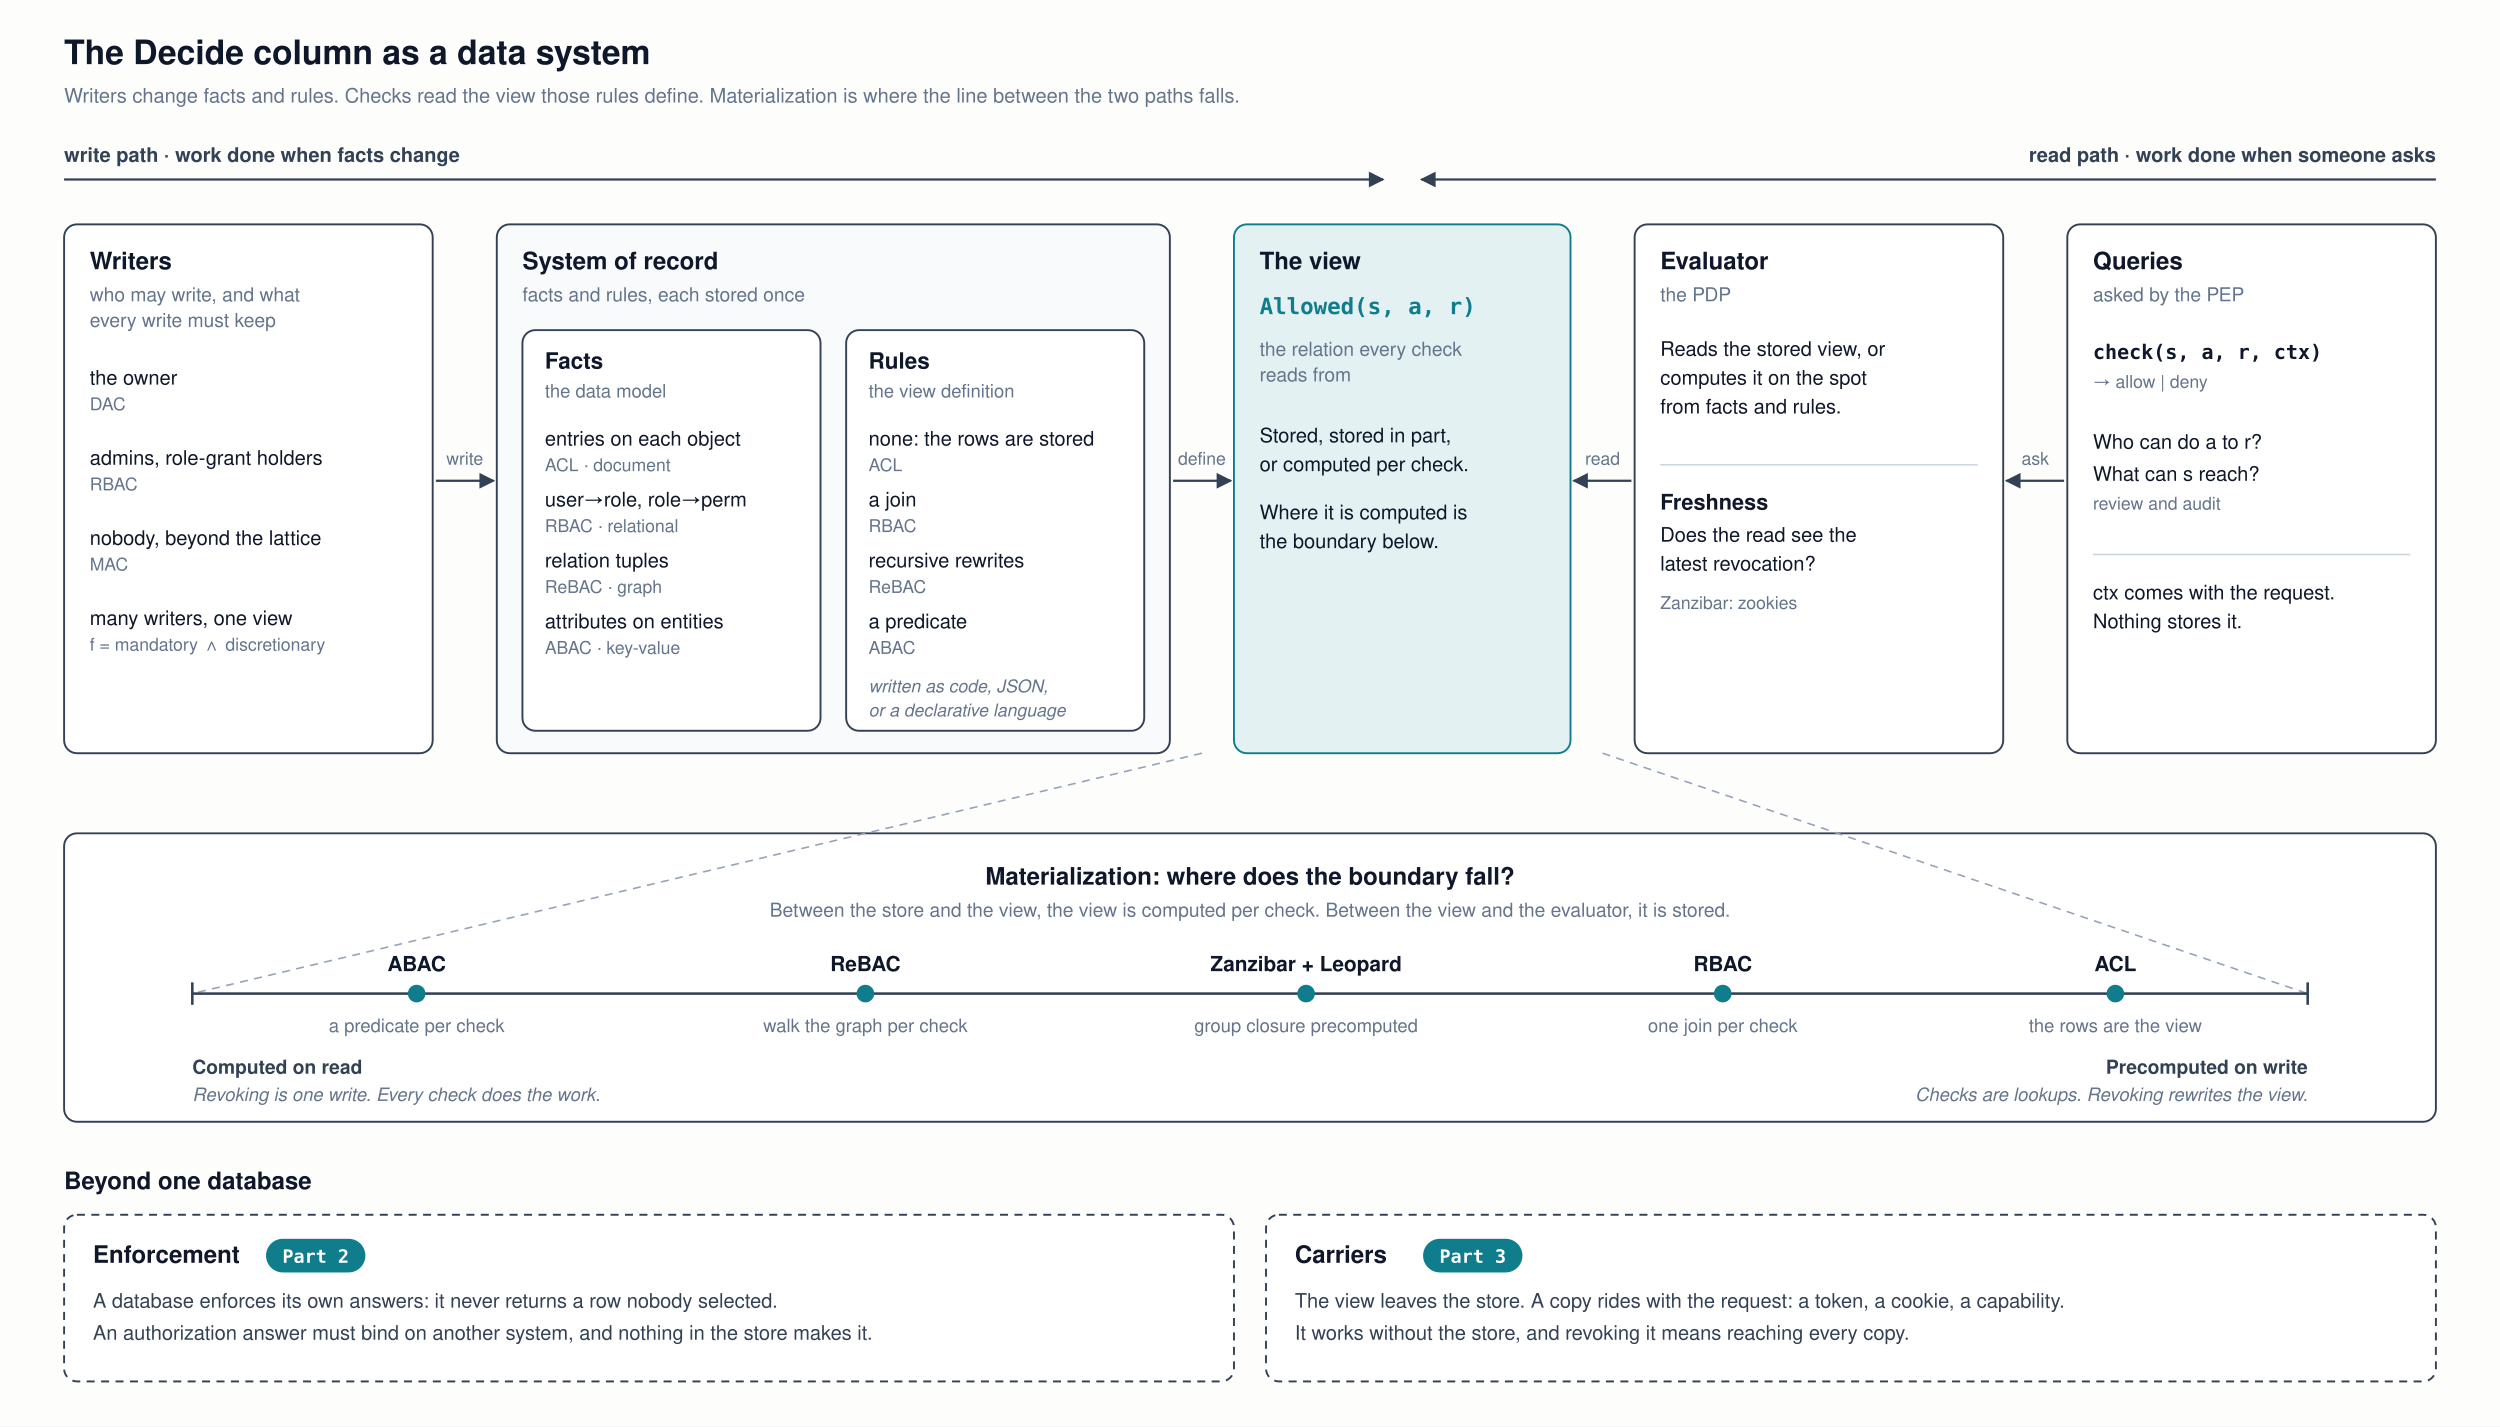
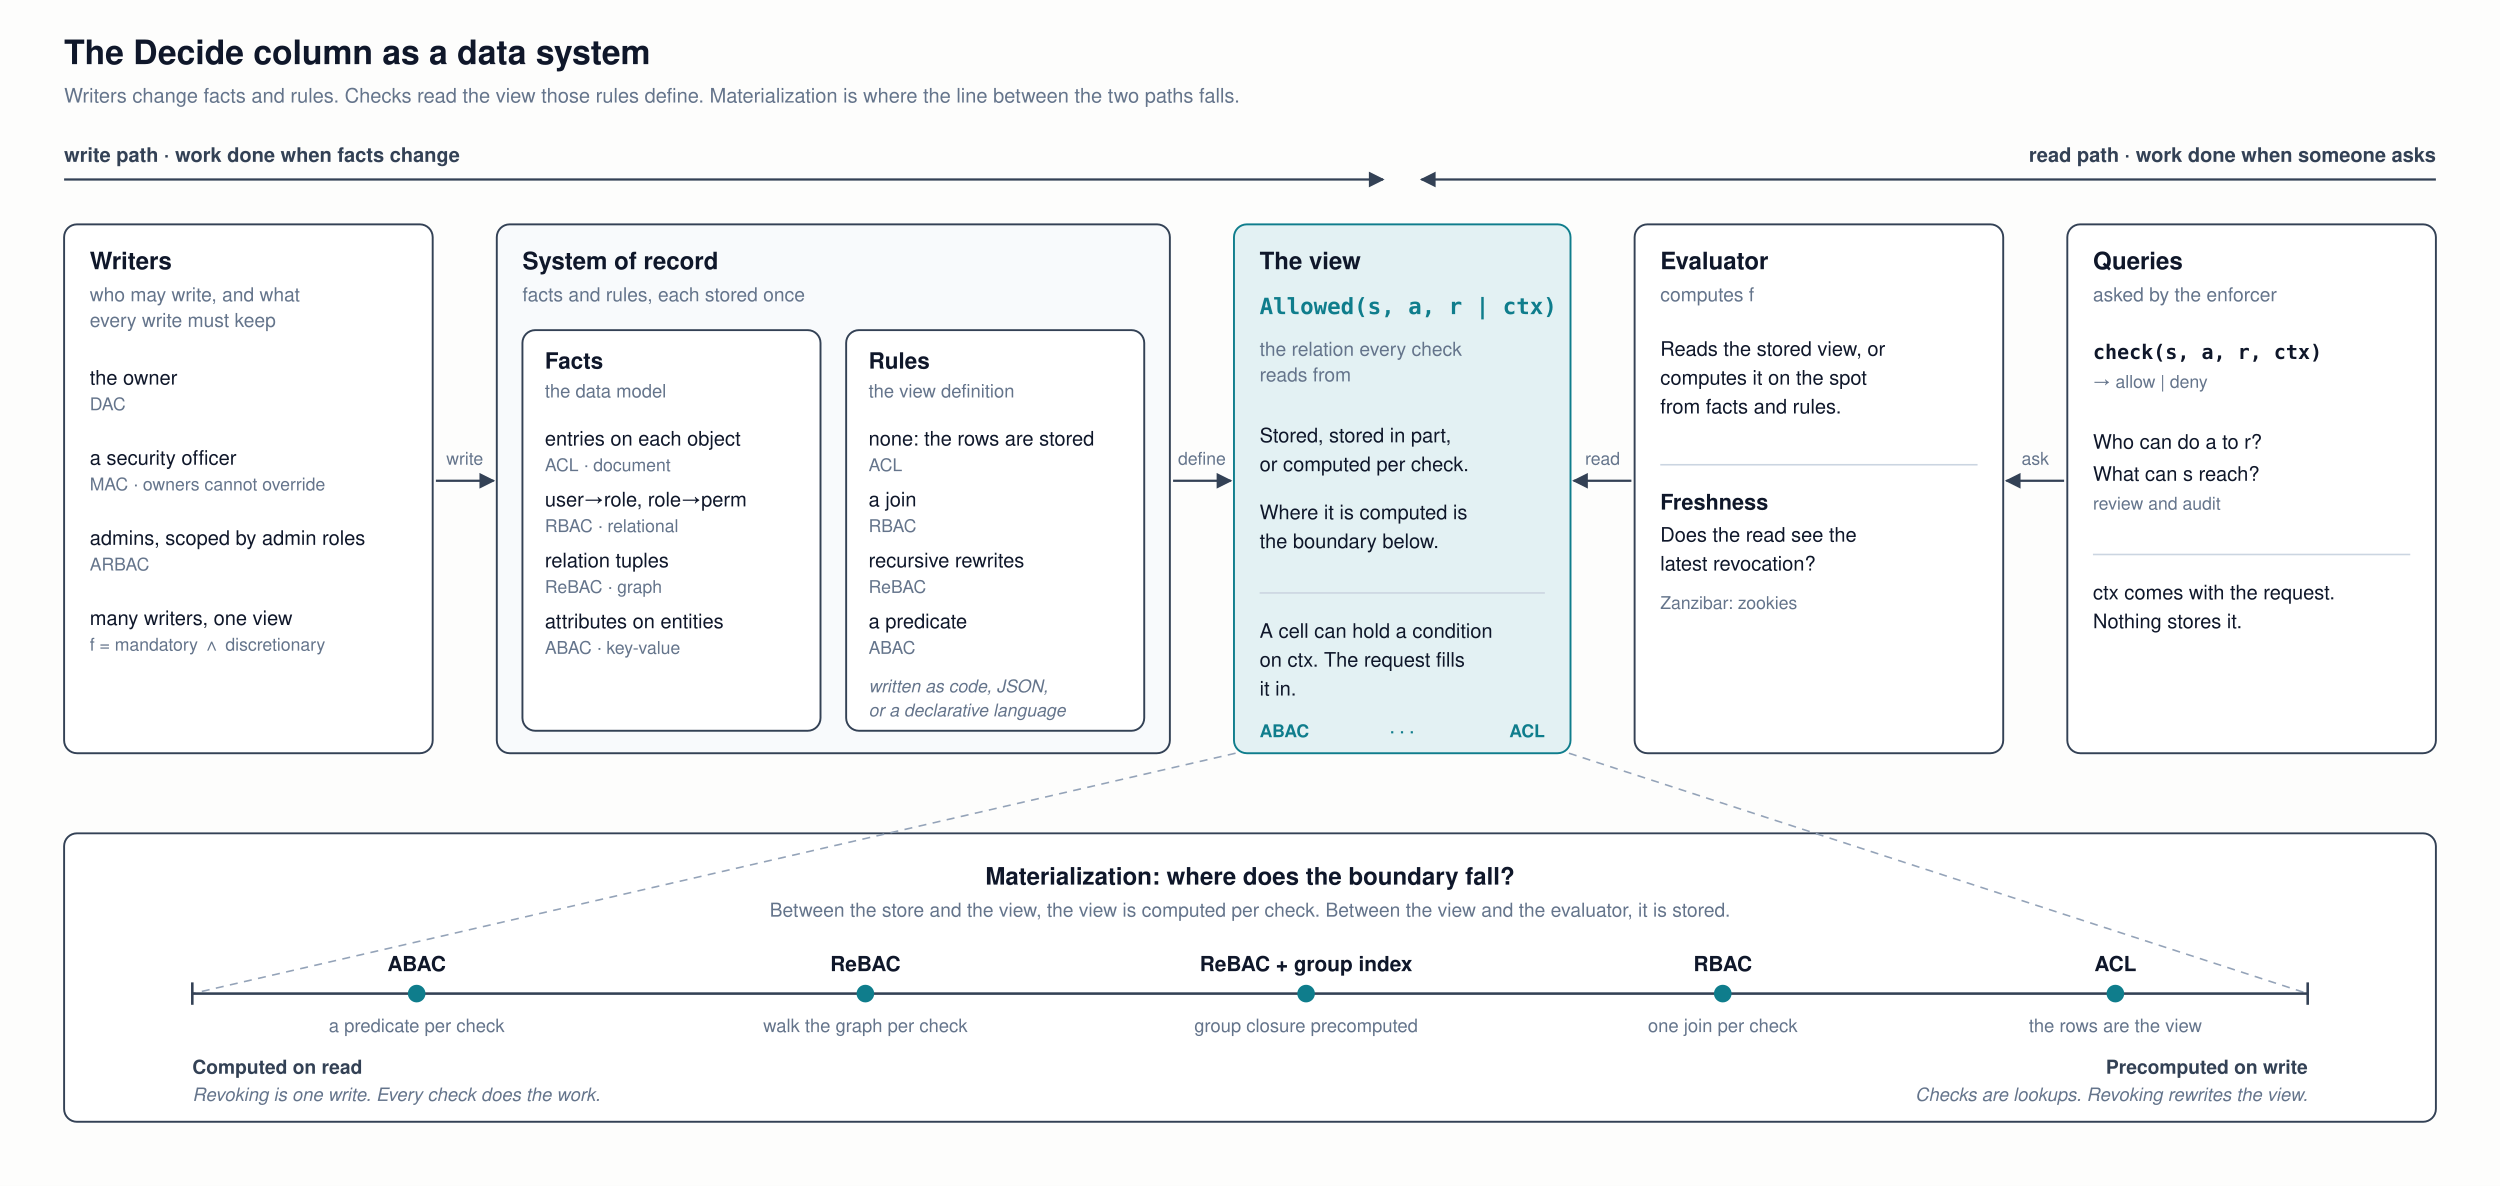
- <svg xmlns="http://www.w3.org/2000/svg" viewBox="0 0 1560 890" width="1560" height="890" font-family="-apple-system, BlinkMacSystemFont, 'Segoe UI', Helvetica, Arial, sans-serif">
+ <svg xmlns="http://www.w3.org/2000/svg" viewBox="0 0 1560 740" width="1560" height="740" font-family="-apple-system, BlinkMacSystemFont, 'Segoe UI', Helvetica, Arial, sans-serif">
  <defs>
    <marker id="aS" viewBox="0 0 10 10" refX="9" refY="5" markerWidth="7" markerHeight="7" orient="auto-start-reverse">
      <path d="M0,0 L10,5 L0,10 z" fill="#334155" />
    </marker>
  </defs>
-   <rect width="1560" height="890" fill="#fdfdfc" />
+   <rect width="1560" height="740" fill="#fdfdfc" />
  <text x="40" y="40" font-size="21" font-weight="700" fill="#0f172a" text-anchor="start">The Decide column as a data system</text>
  <text x="40" y="64" font-size="12.5" font-weight="400" fill="#64748b" text-anchor="start">Writers change facts and rules. Checks read the view those rules define. Materialization is where the line between the two paths falls.</text>
  <line x1="40" y1="112" x2="863" y2="112" stroke="#334155" stroke-width="1.4" marker-end="url(#aS)" />
  <line x1="1520" y1="112" x2="887" y2="112" stroke="#334155" stroke-width="1.4" marker-end="url(#aS)" />
  <text x="40" y="101" font-size="12.5" font-weight="600" fill="#334155" text-anchor="start">write path · work done when facts change</text>
  <text x="1520" y="101" font-size="12.5" font-weight="600" fill="#334155" text-anchor="end">read path · work done when someone asks</text>
  <rect x="40" y="140" width="230" height="330" rx="8" fill="#fff" stroke="#334155" stroke-width="1.2" />
  <text x="56" y="168" font-size="15" font-weight="700" fill="#0f172a" text-anchor="start">Writers</text>
  <text x="56" y="188" font-size="12" font-weight="400" fill="#64748b" text-anchor="start">who may write, and what</text>
  <text x="56" y="204" font-size="12" font-weight="400" fill="#64748b" text-anchor="start">every write must keep</text>
  <text x="56" y="240" font-size="12.5" font-weight="400" fill="#0f172a" text-anchor="start">the owner</text>
  <text x="56" y="256" font-size="11" font-weight="400" fill="#64748b" text-anchor="start">DAC</text>
-   <text x="56" y="290" font-size="12.5" font-weight="400" fill="#0f172a" text-anchor="start">admins, role-grant holders</text>
-   <text x="56" y="306" font-size="11" font-weight="400" fill="#64748b" text-anchor="start">RBAC</text>
-   <text x="56" y="340" font-size="12.5" font-weight="400" fill="#0f172a" text-anchor="start">nobody, beyond the lattice</text>
-   <text x="56" y="356" font-size="11" font-weight="400" fill="#64748b" text-anchor="start">MAC</text>
+   <text x="56" y="290" font-size="12.5" font-weight="400" fill="#0f172a" text-anchor="start">a security officer</text>
+   <text x="56" y="306" font-size="11" font-weight="400" fill="#64748b" text-anchor="start">MAC · owners cannot override</text>
+   <text x="56" y="340" font-size="12.5" font-weight="400" fill="#0f172a" text-anchor="start">admins, scoped by admin roles</text>
+   <text x="56" y="356" font-size="11" font-weight="400" fill="#64748b" text-anchor="start">ARBAC</text>
  <text x="56" y="390" font-size="12.5" font-weight="400" fill="#0f172a" text-anchor="start">many writers, one view</text>
  <text x="56" y="406" font-size="11" font-weight="400" fill="#64748b" text-anchor="start">f = mandatory ∧ discretionary</text>
  <rect x="310" y="140" width="420" height="330" rx="8" fill="#f8fafc" stroke="#334155" stroke-width="1.2" />
  <text x="326" y="168" font-size="15" font-weight="700" fill="#0f172a" text-anchor="start">System of record</text>
  <text x="326" y="188" font-size="12" font-weight="400" fill="#64748b" text-anchor="start">facts and rules, each stored once</text>
  <rect x="326" y="206" width="186" height="250" rx="8" fill="#fff" stroke="#334155" stroke-width="1.2" />
  <text x="340" y="230" font-size="14" font-weight="700" fill="#0f172a" text-anchor="start">Facts</text>
  <text x="340" y="248" font-size="11.5" font-weight="400" fill="#64748b" text-anchor="start">the data model</text>
  <text x="340" y="278" font-size="12.5" font-weight="400" fill="#0f172a" text-anchor="start">entries on each object</text>
  <text x="340" y="294" font-size="11" font-weight="400" fill="#64748b" text-anchor="start">ACL · document</text>
  <text x="340" y="316" font-size="12.5" font-weight="400" fill="#0f172a" text-anchor="start">user→role, role→perm</text>
  <text x="340" y="332" font-size="11" font-weight="400" fill="#64748b" text-anchor="start">RBAC · relational</text>
  <text x="340" y="354" font-size="12.5" font-weight="400" fill="#0f172a" text-anchor="start">relation tuples</text>
  <text x="340" y="370" font-size="11" font-weight="400" fill="#64748b" text-anchor="start">ReBAC · graph</text>
  <text x="340" y="392" font-size="12.5" font-weight="400" fill="#0f172a" text-anchor="start">attributes on entities</text>
  <text x="340" y="408" font-size="11" font-weight="400" fill="#64748b" text-anchor="start">ABAC · key-value</text>
  <rect x="528" y="206" width="186" height="250" rx="8" fill="#fff" stroke="#334155" stroke-width="1.2" />
  <text x="542" y="230" font-size="14" font-weight="700" fill="#0f172a" text-anchor="start">Rules</text>
  <text x="542" y="248" font-size="11.5" font-weight="400" fill="#64748b" text-anchor="start">the view definition</text>
  <text x="542" y="278" font-size="12.5" font-weight="400" fill="#0f172a" text-anchor="start">none: the rows are stored</text>
  <text x="542" y="294" font-size="11" font-weight="400" fill="#64748b" text-anchor="start">ACL</text>
  <text x="542" y="316" font-size="12.5" font-weight="400" fill="#0f172a" text-anchor="start">a join</text>
  <text x="542" y="332" font-size="11" font-weight="400" fill="#64748b" text-anchor="start">RBAC</text>
  <text x="542" y="354" font-size="12.5" font-weight="400" fill="#0f172a" text-anchor="start">recursive rewrites</text>
  <text x="542" y="370" font-size="11" font-weight="400" fill="#64748b" text-anchor="start">ReBAC</text>
  <text x="542" y="392" font-size="12.5" font-weight="400" fill="#0f172a" text-anchor="start">a predicate</text>
  <text x="542" y="408" font-size="11" font-weight="400" fill="#64748b" text-anchor="start">ABAC</text>
  <text x="542" y="432" font-size="11" font-weight="400" fill="#64748b" text-anchor="start" font-style="italic">written as code, JSON,</text>
  <text x="542" y="447" font-size="11" font-weight="400" fill="#64748b" text-anchor="start" font-style="italic">or a declarative language</text>
  <rect x="770" y="140" width="210" height="330" rx="8" fill="#e3f1f3" stroke="#0f7d8c" stroke-width="1.2" />
  <text x="786" y="168" font-size="15" font-weight="700" fill="#0f172a" text-anchor="start">The view</text>
-   <text x="786" y="196" font-size="14" font-weight="600" fill="#0f7d8c" text-anchor="start" font-family="ui-monospace, SFMono-Regular, Menlo, monospace">Allowed(s, a, r)</text>
+   <text x="786" y="196" font-size="14" font-weight="600" fill="#0f7d8c" text-anchor="start" font-family="ui-monospace, SFMono-Regular, Menlo, monospace">Allowed(s, a, r | ctx)</text>
  <text x="786" y="222" font-size="12" font-weight="400" fill="#64748b" text-anchor="start">the relation every check</text>
  <text x="786" y="238" font-size="12" font-weight="400" fill="#64748b" text-anchor="start">reads from</text>
  <text x="786" y="276" font-size="12.5" font-weight="400" fill="#0f172a" text-anchor="start">Stored, stored in part,</text>
  <text x="786" y="294" font-size="12.5" font-weight="400" fill="#0f172a" text-anchor="start">or computed per check.</text>
  <text x="786" y="324" font-size="12.5" font-weight="400" fill="#0f172a" text-anchor="start">Where it is computed is</text>
  <text x="786" y="342" font-size="12.5" font-weight="400" fill="#0f172a" text-anchor="start">the boundary below.</text>
+   <line x1="786" y1="370" x2="964" y2="370" stroke="#cbd5e1" stroke-width="1" />
+   <text x="786" y="398" font-size="12.5" font-weight="400" fill="#0f172a" text-anchor="start">A cell can hold a condition</text>
+   <text x="786" y="416" font-size="12.5" font-weight="400" fill="#0f172a" text-anchor="start">on ctx. The request fills</text>
+   <text x="786" y="434" font-size="12.5" font-weight="400" fill="#0f172a" text-anchor="start">it in.</text>
+   <text x="786" y="460" font-size="11" font-weight="700" fill="#0f7d8c" text-anchor="start">ABAC</text>
+   <text x="875" y="460" font-size="11" font-weight="700" fill="#0f7d8c" text-anchor="middle">· · ·</text>
+   <text x="964" y="460" font-size="11" font-weight="700" fill="#0f7d8c" text-anchor="end">ACL</text>
  <rect x="1020" y="140" width="230" height="330" rx="8" fill="#fff" stroke="#334155" stroke-width="1.2" />
  <text x="1036" y="168" font-size="15" font-weight="700" fill="#0f172a" text-anchor="start">Evaluator</text>
-   <text x="1036" y="188" font-size="12" font-weight="400" fill="#64748b" text-anchor="start">the PDP</text>
+   <text x="1036" y="188" font-size="12" font-weight="400" fill="#64748b" text-anchor="start">computes f</text>
  <text x="1036" y="222" font-size="12.5" font-weight="400" fill="#0f172a" text-anchor="start">Reads the stored view, or</text>
  <text x="1036" y="240" font-size="12.5" font-weight="400" fill="#0f172a" text-anchor="start">computes it on the spot</text>
  <text x="1036" y="258" font-size="12.5" font-weight="400" fill="#0f172a" text-anchor="start">from facts and rules.</text>
  <line x1="1036" y1="290" x2="1234" y2="290" stroke="#cbd5e1" stroke-width="1" />
  <text x="1036" y="318" font-size="13.5" font-weight="700" fill="#0f172a" text-anchor="start">Freshness</text>
  <text x="1036" y="338" font-size="12.5" font-weight="400" fill="#0f172a" text-anchor="start">Does the read see the</text>
  <text x="1036" y="356" font-size="12.5" font-weight="400" fill="#0f172a" text-anchor="start">latest revocation?</text>
  <text x="1036" y="380" font-size="11" font-weight="400" fill="#64748b" text-anchor="start">Zanzibar: zookies</text>
  <rect x="1290" y="140" width="230" height="330" rx="8" fill="#fff" stroke="#334155" stroke-width="1.2" />
  <text x="1306" y="168" font-size="15" font-weight="700" fill="#0f172a" text-anchor="start">Queries</text>
-   <text x="1306" y="188" font-size="12" font-weight="400" fill="#64748b" text-anchor="start">asked by the PEP</text>
+   <text x="1306" y="188" font-size="12" font-weight="400" fill="#64748b" text-anchor="start">asked by the enforcer</text>
  <text x="1306" y="224" font-size="12.5" font-weight="600" fill="#0f172a" text-anchor="start" font-family="ui-monospace, SFMono-Regular, Menlo, monospace">check(s, a, r, ctx)</text>
  <text x="1306" y="242" font-size="11" font-weight="400" fill="#64748b" text-anchor="start">→ allow | deny</text>
  <text x="1306" y="280" font-size="12.5" font-weight="400" fill="#0f172a" text-anchor="start">Who can do a to r?</text>
  <text x="1306" y="300" font-size="12.5" font-weight="400" fill="#0f172a" text-anchor="start">What can s reach?</text>
  <text x="1306" y="318" font-size="11" font-weight="400" fill="#64748b" text-anchor="start">review and audit</text>
  <line x1="1306" y1="346" x2="1504" y2="346" stroke="#cbd5e1" stroke-width="1" />
  <text x="1306" y="374" font-size="12.5" font-weight="400" fill="#0f172a" text-anchor="start">ctx comes with the request.</text>
  <text x="1306" y="392" font-size="12.5" font-weight="400" fill="#0f172a" text-anchor="start">Nothing stores it.</text>
  <line x1="272" y1="300" x2="308" y2="300" stroke="#334155" stroke-width="1.4" marker-end="url(#aS)" />
  <text x="290.0" y="290" font-size="11" font-weight="400" fill="#64748b" text-anchor="middle">write</text>
  <line x1="732" y1="300" x2="768" y2="300" stroke="#334155" stroke-width="1.4" marker-end="url(#aS)" />
  <text x="750.0" y="290" font-size="11" font-weight="400" fill="#64748b" text-anchor="middle">define</text>
  <line x1="1018" y1="300" x2="982" y2="300" stroke="#334155" stroke-width="1.4" marker-end="url(#aS)" />
  <text x="1000.0" y="290" font-size="11" font-weight="400" fill="#64748b" text-anchor="middle">read</text>
  <line x1="1288" y1="300" x2="1252" y2="300" stroke="#334155" stroke-width="1.4" marker-end="url(#aS)" />
  <text x="1270.0" y="290" font-size="11" font-weight="400" fill="#64748b" text-anchor="middle">ask</text>
  <rect x="40" y="520" width="1480" height="180" rx="8" fill="#fff" stroke="#334155" stroke-width="1.2" />
-   <line x1="750" y1="470" x2="120" y2="620" stroke="#94a3b8" stroke-width="1" stroke-dasharray="5 4" />
-   <line x1="1000" y1="470" x2="1440" y2="620" stroke="#94a3b8" stroke-width="1" stroke-dasharray="5 4" />
+   <line x1="771" y1="470" x2="120" y2="620" stroke="#94a3b8" stroke-width="1" stroke-dasharray="5 4" />
+   <line x1="979" y1="470" x2="1440" y2="620" stroke="#94a3b8" stroke-width="1" stroke-dasharray="5 4" />
  <text x="780" y="552" font-size="15" font-weight="700" fill="#0f172a" text-anchor="middle">Materialization: where does the boundary fall?</text>
  <text x="780" y="572" font-size="12" font-weight="400" fill="#64748b" text-anchor="middle">Between the store and the view, the view is computed per check. Between the view and the evaluator, it is stored.</text>
  <line x1="120" y1="620" x2="1440" y2="620" stroke="#334155" stroke-width="1.6" />
  <line x1="120" y1="613" x2="120" y2="627" stroke="#334155" stroke-width="1.6" />
  <line x1="1440" y1="613" x2="1440" y2="627" stroke="#334155" stroke-width="1.6" />
  <circle cx="260" cy="620" r="5.5" fill="#0f7d8c" />
  <text x="260" y="606" font-size="13" font-weight="700" fill="#0f172a" text-anchor="middle">ABAC</text>
  <text x="260" y="644" font-size="11.5" font-weight="400" fill="#64748b" text-anchor="middle">a predicate per check</text>
  <circle cx="540" cy="620" r="5.5" fill="#0f7d8c" />
  <text x="540" y="606" font-size="13" font-weight="700" fill="#0f172a" text-anchor="middle">ReBAC</text>
  <text x="540" y="644" font-size="11.5" font-weight="400" fill="#64748b" text-anchor="middle">walk the graph per check</text>
  <circle cx="815" cy="620" r="5.5" fill="#0f7d8c" />
-   <text x="815" y="606" font-size="13" font-weight="700" fill="#0f172a" text-anchor="middle">Zanzibar + Leopard</text>
+   <text x="815" y="606" font-size="13" font-weight="700" fill="#0f172a" text-anchor="middle">ReBAC + group index</text>
  <text x="815" y="644" font-size="11.5" font-weight="400" fill="#64748b" text-anchor="middle">group closure precomputed</text>
  <circle cx="1075" cy="620" r="5.5" fill="#0f7d8c" />
  <text x="1075" y="606" font-size="13" font-weight="700" fill="#0f172a" text-anchor="middle">RBAC</text>
  <text x="1075" y="644" font-size="11.5" font-weight="400" fill="#64748b" text-anchor="middle">one join per check</text>
  <circle cx="1320" cy="620" r="5.5" fill="#0f7d8c" />
  <text x="1320" y="606" font-size="13" font-weight="700" fill="#0f172a" text-anchor="middle">ACL</text>
  <text x="1320" y="644" font-size="11.5" font-weight="400" fill="#64748b" text-anchor="middle">the rows are the view</text>
  <text x="120" y="670" font-size="12" font-weight="700" fill="#334155" text-anchor="start">Computed on read</text>
  <text x="120" y="687" font-size="11.5" font-weight="400" fill="#64748b" text-anchor="start" font-style="italic">Revoking is one write. Every check does the work.</text>
  <text x="1440" y="670" font-size="12" font-weight="700" fill="#334155" text-anchor="end">Precomputed on write</text>
  <text x="1440" y="687" font-size="11.5" font-weight="400" fill="#64748b" text-anchor="end" font-style="italic">Checks are lookups. Revoking rewrites the view.</text>
-   <text x="40" y="742" font-size="15" font-weight="700" fill="#0f172a" text-anchor="start">Beyond one database</text>
-   <rect x="40" y="758" width="730" height="104" rx="8" fill="#fff" stroke="#334155" stroke-width="1.2" stroke-dasharray="5 4" />
-   <text x="58" y="788" font-size="15" font-weight="700" fill="#0f172a" text-anchor="start">Enforcement</text>
-   <rect x="166" y="773" width="62" height="21" rx="10.5" fill="#0f7d8c" />
-   <text x="197" y="788" font-size="11.5" font-weight="700" fill="#fff" text-anchor="middle" font-family="ui-monospace, SFMono-Regular, Menlo, monospace">Part 2</text>
-   <text x="58" y="816" font-size="12.5" font-weight="400" fill="#334155" text-anchor="start">A database enforces its own answers: it never returns a row nobody selected.</text>
-   <text x="58" y="836" font-size="12.5" font-weight="400" fill="#334155" text-anchor="start">An authorization answer must bind on another system, and nothing in the store makes it.</text>
-   <rect x="790" y="758" width="730" height="104" rx="8" fill="#fff" stroke="#334155" stroke-width="1.2" stroke-dasharray="5 4" />
-   <text x="808" y="788" font-size="15" font-weight="700" fill="#0f172a" text-anchor="start">Carriers</text>
-   <rect x="888" y="773" width="62" height="21" rx="10.5" fill="#0f7d8c" />
-   <text x="919" y="788" font-size="11.5" font-weight="700" fill="#fff" text-anchor="middle" font-family="ui-monospace, SFMono-Regular, Menlo, monospace">Part 3</text>
-   <text x="808" y="816" font-size="12.5" font-weight="400" fill="#334155" text-anchor="start">The view leaves the store. A copy rides with the request: a token, a cookie, a capability.</text>
-   <text x="808" y="836" font-size="12.5" font-weight="400" fill="#334155" text-anchor="start">It works without the store, and revoking it means reaching every copy.</text>
</svg>
